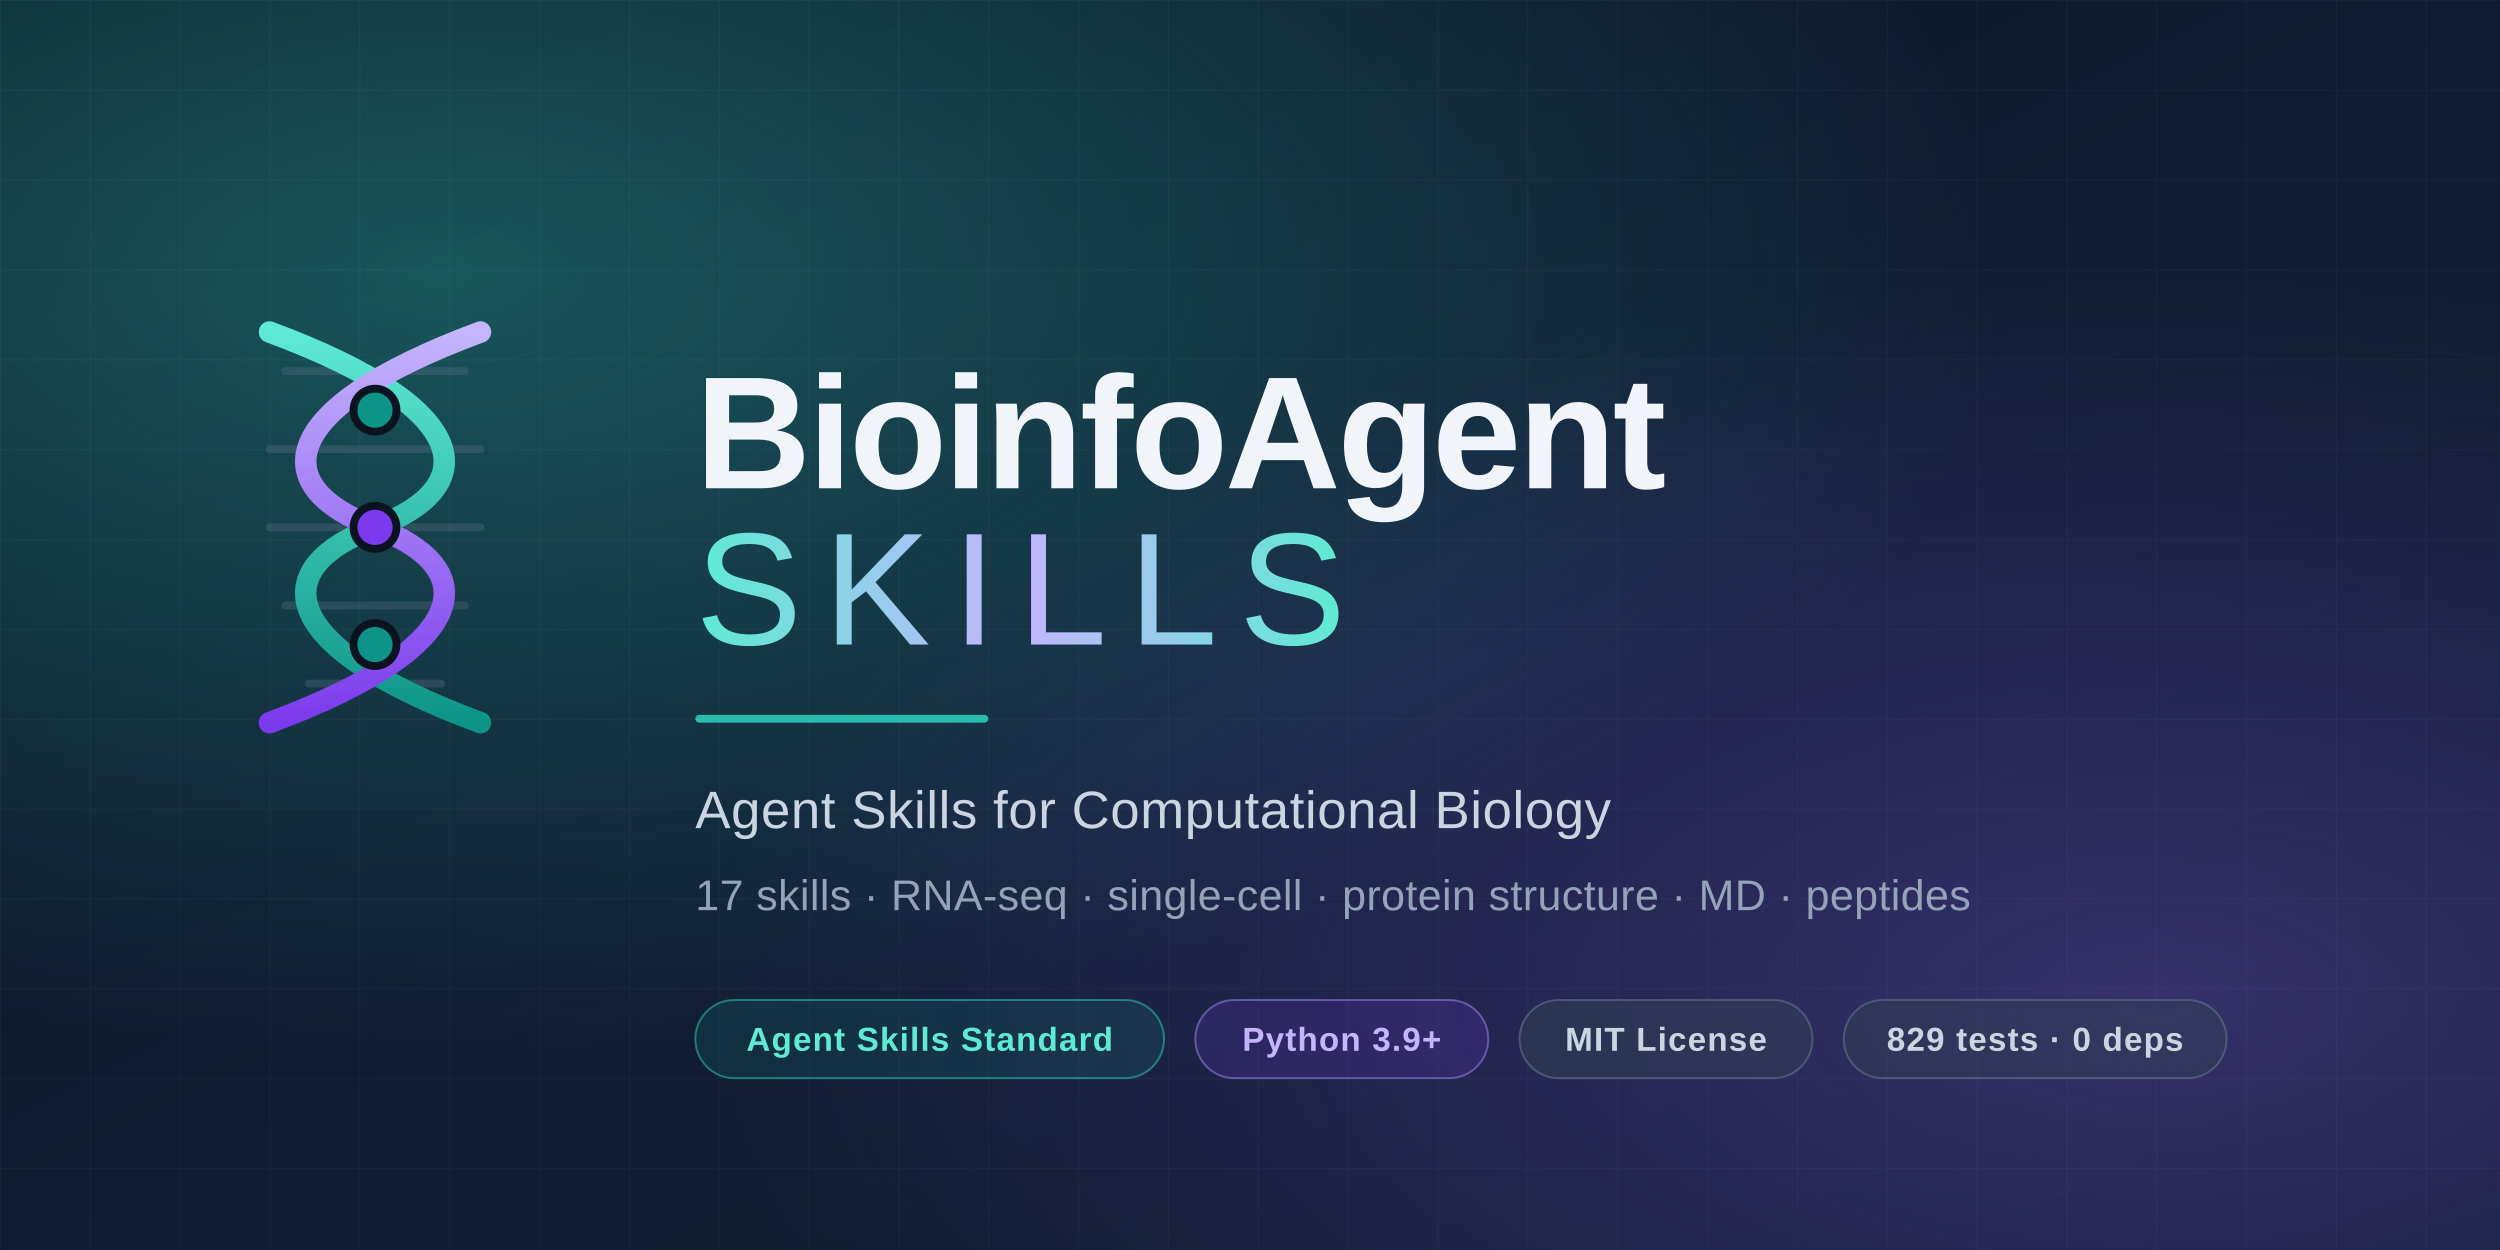
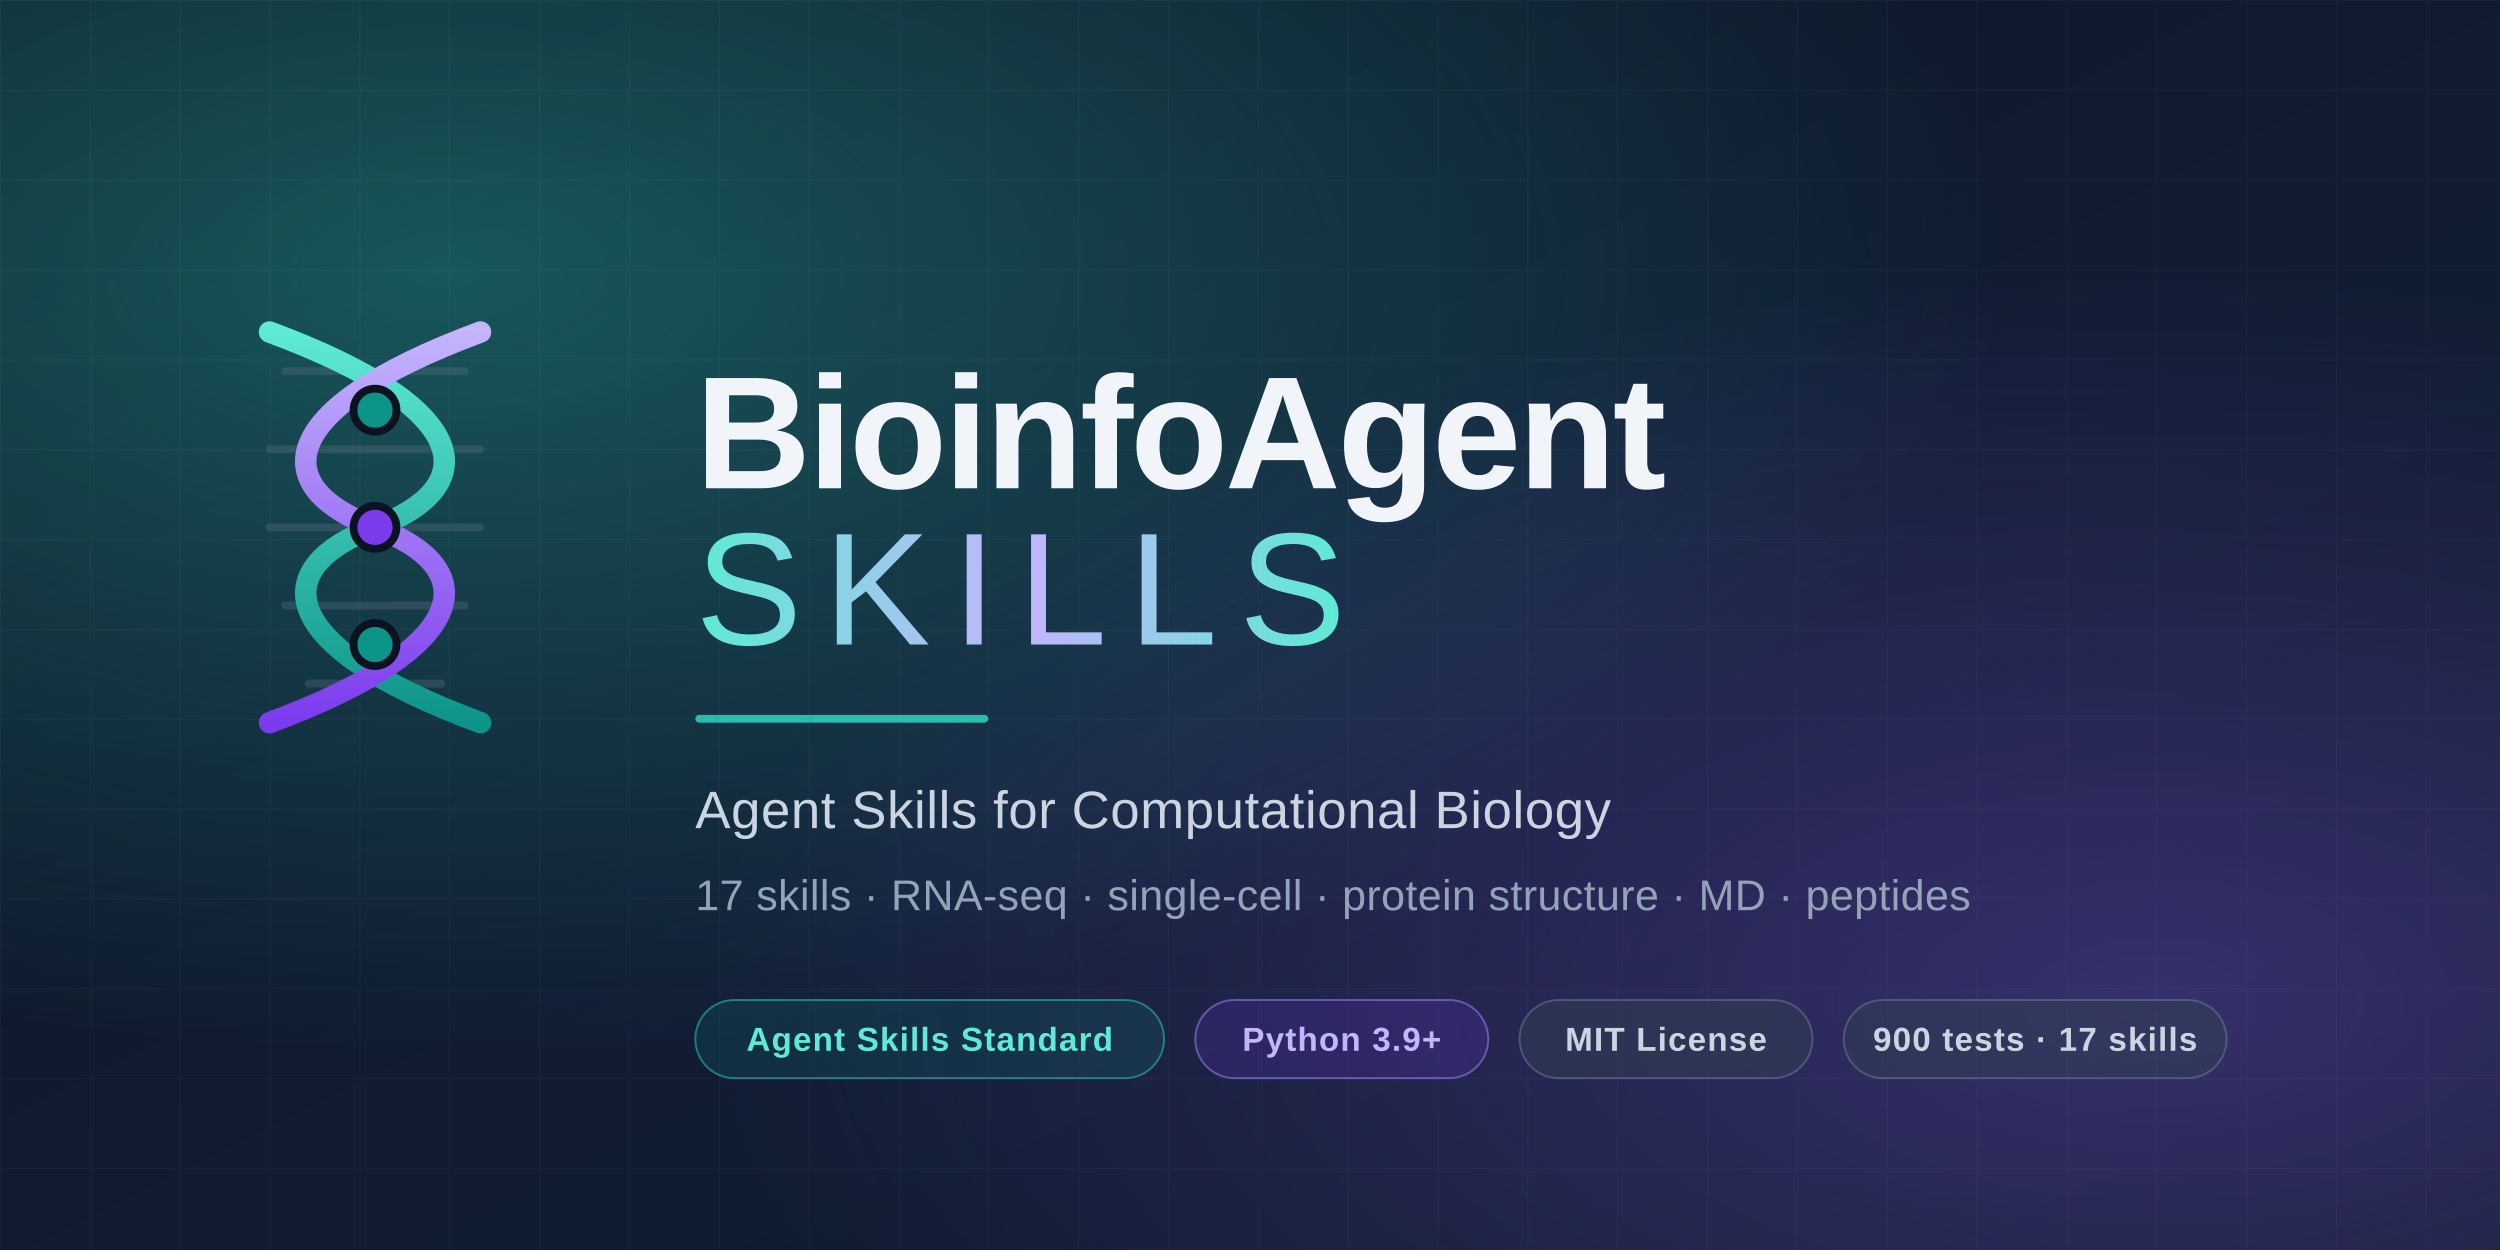
<svg xmlns="http://www.w3.org/2000/svg" viewBox="0 0 1280 640" width="1280" height="640" role="img" aria-label="BioinfoAgent Skills — Agent Skills for computational biology">
  <defs>
    <linearGradient id="bg" x1="0" y1="0" x2="1" y2="1">
      <stop offset="0%" stop-color="#0B1220" />
      <stop offset="55%" stop-color="#111C33" />
      <stop offset="100%" stop-color="#0A1A24" />
    </linearGradient>
    <radialGradient id="glowTeal" cx="0.18" cy="0.22" r="0.62">
      <stop offset="0%" stop-color="#2DD4BF" stop-opacity="0.34" />
      <stop offset="100%" stop-color="#2DD4BF" stop-opacity="0" />
    </radialGradient>
    <radialGradient id="glowViolet" cx="0.86" cy="0.80" r="0.58">
      <stop offset="0%" stop-color="#8B5CF6" stop-opacity="0.32" />
      <stop offset="100%" stop-color="#8B5CF6" stop-opacity="0" />
    </radialGradient>
    <linearGradient id="helixA" x1="0" y1="0" x2="0" y2="1">
      <stop offset="0%" stop-color="#5EEAD4" />
      <stop offset="100%" stop-color="#0D9488" />
    </linearGradient>
    <linearGradient id="helixB" x1="0" y1="0" x2="0" y2="1">
      <stop offset="0%" stop-color="#C4B5FD" />
      <stop offset="100%" stop-color="#7C3AED" />
    </linearGradient>
    <linearGradient id="wordmark" x1="0" y1="0" x2="1" y2="0">
      <stop offset="0%" stop-color="#5EEAD4" />
      <stop offset="50%" stop-color="#C4B5FD" />
      <stop offset="100%" stop-color="#5EEAD4" />
    </linearGradient>
    <pattern id="grid" width="46" height="46" patternUnits="userSpaceOnUse">
      <path d="M46 0 L0 0 0 46" fill="none" stroke="#1E293B" stroke-width="1" opacity="0.5" />
    </pattern>
  </defs>
  <rect width="1280" height="640" fill="url(#bg)" />
  <rect width="1280" height="640" fill="url(#grid)" />
  <rect width="1280" height="640" fill="url(#glowTeal)" />
  <rect width="1280" height="640" fill="url(#glowViolet)" />
  <g transform="translate(112, 150)">
    <g stroke-linecap="round" stroke-width="4" opacity="0.30">
      <line x1="34" y1="40" x2="126" y2="40" stroke="#64748B" />
      <line x1="26" y1="80" x2="134" y2="80" stroke="#64748B" />
      <line x1="26" y1="120" x2="134" y2="120" stroke="#64748B" />
      <line x1="34" y1="160" x2="126" y2="160" stroke="#64748B" />
      <line x1="46" y1="200" x2="114" y2="200" stroke="#64748B" />
    </g>
    <path d="M26 20 C 134 60, 134 100, 80 120 C 26 140, 26 180, 134 220" fill="none" stroke="url(#helixA)" stroke-width="11" stroke-linecap="round" />
    <path d="M134 20 C 26 60, 26 100, 80 120 C 134 140, 134 180, 26 220" fill="none" stroke="url(#helixB)" stroke-width="11" stroke-linecap="round" />
    <circle cx="80" cy="60" r="11" fill="#0D9488" stroke="#0B1220" stroke-width="4" />
    <circle cx="80" cy="120" r="11" fill="#7C3AED" stroke="#0B1220" stroke-width="4" />
    <circle cx="80" cy="180" r="11" fill="#0D9488" stroke="#0B1220" stroke-width="4" />
  </g>
  <g font-family="'Segoe UI', -apple-system, BlinkMacSystemFont, 'Helvetica Neue', Arial, sans-serif">
    <text x="356" y="250" font-size="82" font-weight="700" fill="#F1F5F9" letter-spacing="-1.6">BioinfoAgent</text>
    <text x="356" y="330" font-size="82" font-weight="300" fill="url(#wordmark)" letter-spacing="11">SKILLS</text>
    <rect x="356" y="366" width="150" height="4" rx="2" fill="#2DD4BF" opacity="0.85" />
    <text x="356" y="424" font-size="27" font-weight="400" fill="#CBD5E1" letter-spacing="0.3">
      Agent Skills for Computational Biology
    </text>
    <text x="356" y="466" font-size="22" font-weight="400" fill="#94A3B8" letter-spacing="0.2">
      17 skills · RNA-seq · single-cell · protein structure · MD · peptides
    </text>
    <g font-size="17" font-weight="600" letter-spacing="0.6">
      <g transform="translate(356, 512)">
        <rect x="0" y="0" width="240" height="40" rx="20" fill="#0D9488" fill-opacity="0.16" stroke="#2DD4BF" stroke-opacity="0.5" />
        <text x="120" y="26" fill="#5EEAD4" text-anchor="middle">Agent Skills Standard</text>
      </g>
      <g transform="translate(612, 512)">
        <rect x="0" y="0" width="150" height="40" rx="20" fill="#7C3AED" fill-opacity="0.16" stroke="#A78BFA" stroke-opacity="0.5" />
        <text x="75" y="26" fill="#C4B5FD" text-anchor="middle">Python 3.9+</text>
      </g>
      <g transform="translate(778, 512)">
        <rect x="0" y="0" width="150" height="40" rx="20" fill="#334155" fill-opacity="0.5" stroke="#64748B" stroke-opacity="0.6" />
        <text x="75" y="26" fill="#CBD5E1" text-anchor="middle">MIT License</text>
      </g>
      <g transform="translate(944, 512)">
        <rect x="0" y="0" width="196" height="40" rx="20" fill="#334155" fill-opacity="0.5" stroke="#64748B" stroke-opacity="0.6" />
-         <text x="98" y="26" fill="#CBD5E1" text-anchor="middle">829 tests · 0 deps</text>
+         <text x="98" y="26" fill="#CBD5E1" text-anchor="middle">900 tests · 17 skills</text>
      </g>
    </g>
  </g>
</svg>
